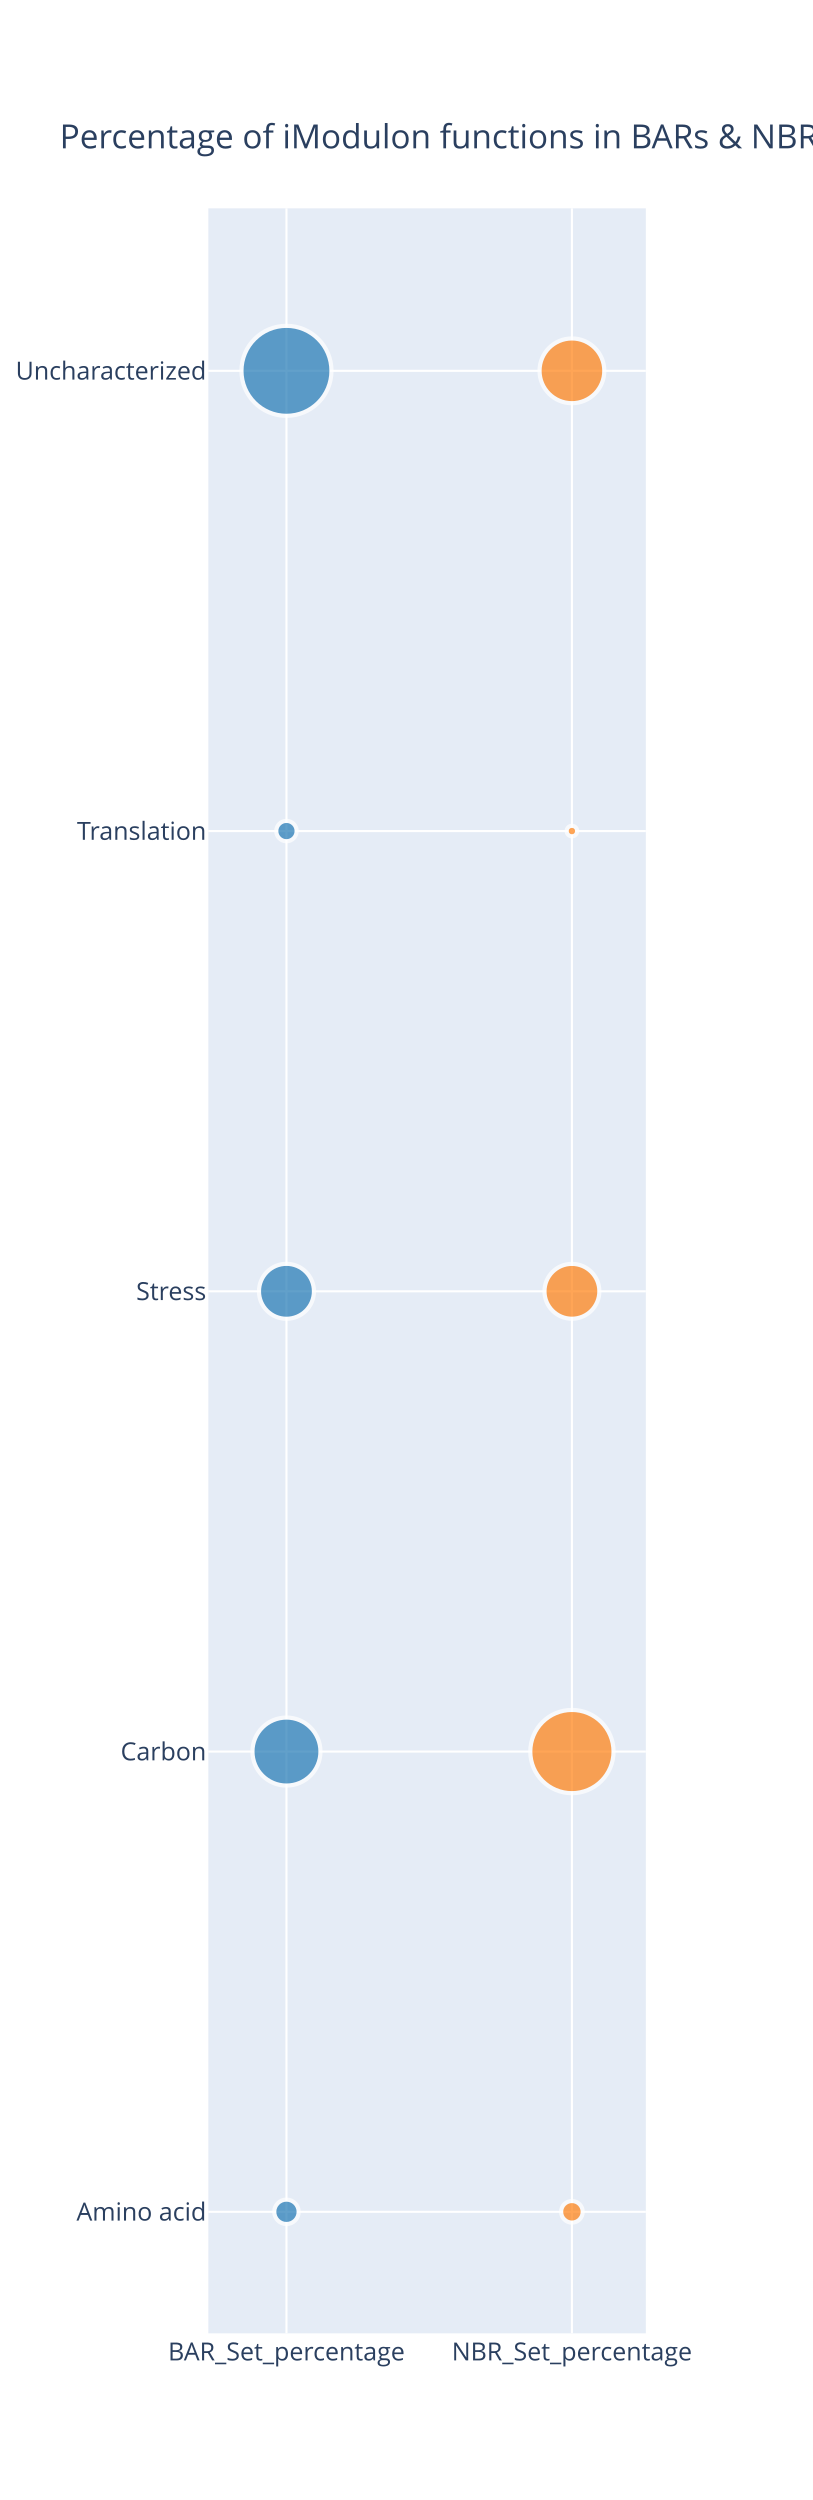
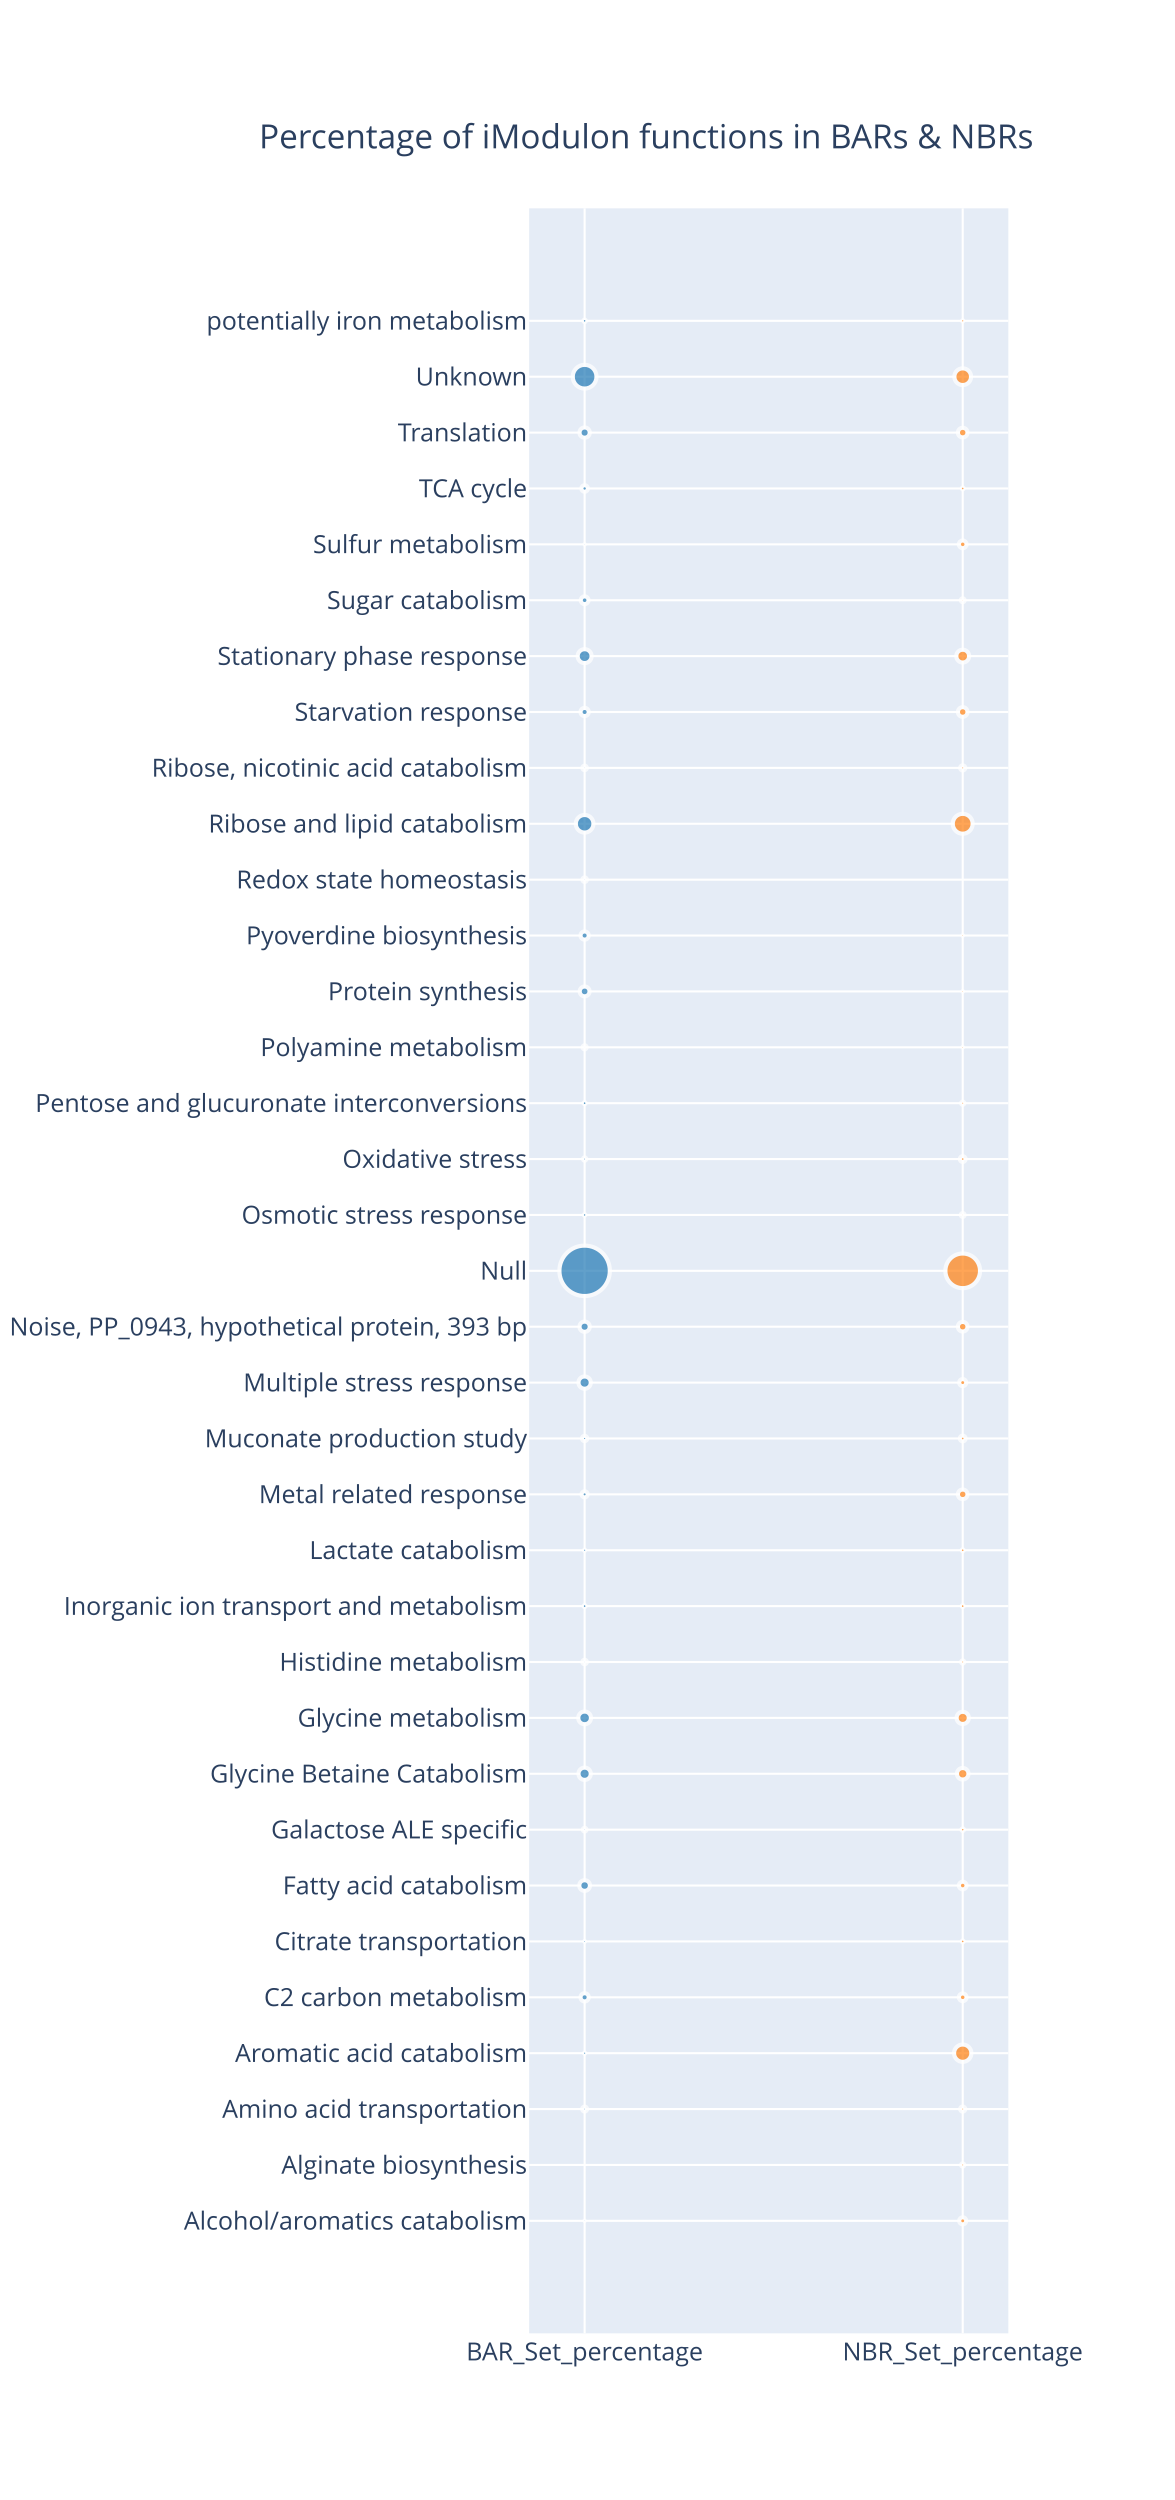
- <svg xmlns="http://www.w3.org/2000/svg" class="main-svg" width="390" height="1200" style="" viewBox="0 0 390 1200">
-   <rect x="0" y="0" width="390" height="1200" style="fill: rgb(255, 255, 255); fill-opacity: 1;" />
-   <defs id="defs-b6e935">
+ <svg xmlns="http://www.w3.org/2000/svg" class="main-svg" width="564" height="1200" style="" viewBox="0 0 564 1200">
+   <rect x="0" y="0" width="564" height="1200" style="fill: rgb(255, 255, 255); fill-opacity: 1;" />
+   <defs id="defs-525260">
    <g class="clips">
-       <clipPath id="clipb6e935xyplot" class="plotclip">
-         <rect width="210" height="1020" />
+       <clipPath id="clip525260xyplot" class="plotclip">
+         <rect width="230" height="1020" />
      </clipPath>
-       <clipPath class="axesclip" id="clipb6e935x">
-         <rect x="100" y="0" width="210" height="1200" />
+       <clipPath class="axesclip" id="clip525260x">
+         <rect x="254" y="0" width="230" height="1200" />
      </clipPath>
-       <clipPath class="axesclip" id="clipb6e935y">
-         <rect x="0" y="100" width="390" height="1020" />
+       <clipPath class="axesclip" id="clip525260y">
+         <rect x="0" y="100" width="564" height="1020" />
      </clipPath>
-       <clipPath class="axesclip" id="clipb6e935xy">
-         <rect x="100" y="100" width="210" height="1020" />
+       <clipPath class="axesclip" id="clip525260xy">
+         <rect x="254" y="100" width="230" height="1020" />
      </clipPath>
    </g>
    <g class="gradients" />
    <g class="patterns" />
  </defs>
  <g class="bglayer">
-     <rect class="bg" x="100" y="100" width="210" height="1020" style="fill: rgb(229, 236, 246); fill-opacity: 1; stroke-width: 0;" />
+     <rect class="bg" x="254" y="100" width="230" height="1020" style="fill: rgb(229, 236, 246); fill-opacity: 1; stroke-width: 0;" />
  </g>
  <g class="layer-below">
    <g class="imagelayer" />
    <g class="shapelayer" />
  </g>
  <g class="cartesianlayer">
    <g class="subplot xy">
      <g class="layer-subplot">
        <g class="shapelayer" />
        <g class="imagelayer" />
      </g>
      <g class="minor-gridlayer">
        <g class="x" />
        <g class="y" />
      </g>
      <g class="gridlayer">
        <g class="x">
-           <path class="xgrid crisp" transform="translate(137.5,0)" d="M0,100v1020" style="stroke: rgb(255, 255, 255); stroke-opacity: 1; stroke-width: 1px;" />
-           <path class="xgrid crisp" transform="translate(274.52,0)" d="M0,100v1020" style="stroke: rgb(255, 255, 255); stroke-opacity: 1; stroke-width: 1px;" />
+           <path class="xgrid crisp" transform="translate(280.62,0)" d="M0,100v1020" style="stroke: rgb(255, 255, 255); stroke-opacity: 1; stroke-width: 1px;" />
+           <path class="xgrid crisp" transform="translate(462.1,0)" d="M0,100v1020" style="stroke: rgb(255, 255, 255); stroke-opacity: 1; stroke-width: 1px;" />
        </g>
        <g class="y">
-           <path class="ygrid crisp" transform="translate(0,1061.67)" d="M100,0h210" style="stroke: rgb(255, 255, 255); stroke-opacity: 1; stroke-width: 1px;" />
-           <path class="ygrid crisp" transform="translate(0,840.75)" d="M100,0h210" style="stroke: rgb(255, 255, 255); stroke-opacity: 1; stroke-width: 1px;" />
-           <path class="ygrid crisp" transform="translate(0,619.83)" d="M100,0h210" style="stroke: rgb(255, 255, 255); stroke-opacity: 1; stroke-width: 1px;" />
-           <path class="ygrid crisp" transform="translate(0,398.91)" d="M100,0h210" style="stroke: rgb(255, 255, 255); stroke-opacity: 1; stroke-width: 1px;" />
-           <path class="ygrid crisp" transform="translate(0,178)" d="M100,0h210" style="stroke: rgb(255, 255, 255); stroke-opacity: 1; stroke-width: 1px;" />
+           <path class="ygrid crisp" transform="translate(0,1066)" d="M254,0h230" style="stroke: rgb(255, 255, 255); stroke-opacity: 1; stroke-width: 1px;" />
+           <path class="ygrid crisp" transform="translate(0,1039.18)" d="M254,0h230" style="stroke: rgb(255, 255, 255); stroke-opacity: 1; stroke-width: 1px;" />
+           <path class="ygrid crisp" transform="translate(0,1012.35)" d="M254,0h230" style="stroke: rgb(255, 255, 255); stroke-opacity: 1; stroke-width: 1px;" />
+           <path class="ygrid crisp" transform="translate(0,985.53)" d="M254,0h230" style="stroke: rgb(255, 255, 255); stroke-opacity: 1; stroke-width: 1px;" />
+           <path class="ygrid crisp" transform="translate(0,958.71)" d="M254,0h230" style="stroke: rgb(255, 255, 255); stroke-opacity: 1; stroke-width: 1px;" />
+           <path class="ygrid crisp" transform="translate(0,931.88)" d="M254,0h230" style="stroke: rgb(255, 255, 255); stroke-opacity: 1; stroke-width: 1px;" />
+           <path class="ygrid crisp" transform="translate(0,905.06)" d="M254,0h230" style="stroke: rgb(255, 255, 255); stroke-opacity: 1; stroke-width: 1px;" />
+           <path class="ygrid crisp" transform="translate(0,878.24)" d="M254,0h230" style="stroke: rgb(255, 255, 255); stroke-opacity: 1; stroke-width: 1px;" />
+           <path class="ygrid crisp" transform="translate(0,851.41)" d="M254,0h230" style="stroke: rgb(255, 255, 255); stroke-opacity: 1; stroke-width: 1px;" />
+           <path class="ygrid crisp" transform="translate(0,824.59)" d="M254,0h230" style="stroke: rgb(255, 255, 255); stroke-opacity: 1; stroke-width: 1px;" />
+           <path class="ygrid crisp" transform="translate(0,797.76)" d="M254,0h230" style="stroke: rgb(255, 255, 255); stroke-opacity: 1; stroke-width: 1px;" />
+           <path class="ygrid crisp" transform="translate(0,770.94)" d="M254,0h230" style="stroke: rgb(255, 255, 255); stroke-opacity: 1; stroke-width: 1px;" />
+           <path class="ygrid crisp" transform="translate(0,744.12)" d="M254,0h230" style="stroke: rgb(255, 255, 255); stroke-opacity: 1; stroke-width: 1px;" />
+           <path class="ygrid crisp" transform="translate(0,717.29)" d="M254,0h230" style="stroke: rgb(255, 255, 255); stroke-opacity: 1; stroke-width: 1px;" />
+           <path class="ygrid crisp" transform="translate(0,690.47)" d="M254,0h230" style="stroke: rgb(255, 255, 255); stroke-opacity: 1; stroke-width: 1px;" />
+           <path class="ygrid crisp" transform="translate(0,663.65)" d="M254,0h230" style="stroke: rgb(255, 255, 255); stroke-opacity: 1; stroke-width: 1px;" />
+           <path class="ygrid crisp" transform="translate(0,636.82)" d="M254,0h230" style="stroke: rgb(255, 255, 255); stroke-opacity: 1; stroke-width: 1px;" />
+           <path class="ygrid crisp" transform="translate(0,610)" d="M254,0h230" style="stroke: rgb(255, 255, 255); stroke-opacity: 1; stroke-width: 1px;" />
+           <path class="ygrid crisp" transform="translate(0,583.18)" d="M254,0h230" style="stroke: rgb(255, 255, 255); stroke-opacity: 1; stroke-width: 1px;" />
+           <path class="ygrid crisp" transform="translate(0,556.35)" d="M254,0h230" style="stroke: rgb(255, 255, 255); stroke-opacity: 1; stroke-width: 1px;" />
+           <path class="ygrid crisp" transform="translate(0,529.53)" d="M254,0h230" style="stroke: rgb(255, 255, 255); stroke-opacity: 1; stroke-width: 1px;" />
+           <path class="ygrid crisp" transform="translate(0,502.71)" d="M254,0h230" style="stroke: rgb(255, 255, 255); stroke-opacity: 1; stroke-width: 1px;" />
+           <path class="ygrid crisp" transform="translate(0,475.88)" d="M254,0h230" style="stroke: rgb(255, 255, 255); stroke-opacity: 1; stroke-width: 1px;" />
+           <path class="ygrid crisp" transform="translate(0,449.06)" d="M254,0h230" style="stroke: rgb(255, 255, 255); stroke-opacity: 1; stroke-width: 1px;" />
+           <path class="ygrid crisp" transform="translate(0,422.24)" d="M254,0h230" style="stroke: rgb(255, 255, 255); stroke-opacity: 1; stroke-width: 1px;" />
+           <path class="ygrid crisp" transform="translate(0,395.41)" d="M254,0h230" style="stroke: rgb(255, 255, 255); stroke-opacity: 1; stroke-width: 1px;" />
+           <path class="ygrid crisp" transform="translate(0,368.59)" d="M254,0h230" style="stroke: rgb(255, 255, 255); stroke-opacity: 1; stroke-width: 1px;" />
+           <path class="ygrid crisp" transform="translate(0,341.76)" d="M254,0h230" style="stroke: rgb(255, 255, 255); stroke-opacity: 1; stroke-width: 1px;" />
+           <path class="ygrid crisp" transform="translate(0,314.94)" d="M254,0h230" style="stroke: rgb(255, 255, 255); stroke-opacity: 1; stroke-width: 1px;" />
+           <path class="ygrid crisp" transform="translate(0,288.12)" d="M254,0h230" style="stroke: rgb(255, 255, 255); stroke-opacity: 1; stroke-width: 1px;" />
+           <path class="ygrid crisp" transform="translate(0,261.29)" d="M254,0h230" style="stroke: rgb(255, 255, 255); stroke-opacity: 1; stroke-width: 1px;" />
+           <path class="ygrid crisp" transform="translate(0,234.47)" d="M254,0h230" style="stroke: rgb(255, 255, 255); stroke-opacity: 1; stroke-width: 1px;" />
+           <path class="ygrid crisp" transform="translate(0,207.65)" d="M254,0h230" style="stroke: rgb(255, 255, 255); stroke-opacity: 1; stroke-width: 1px;" />
+           <path class="ygrid crisp" transform="translate(0,180.82)" d="M254,0h230" style="stroke: rgb(255, 255, 255); stroke-opacity: 1; stroke-width: 1px;" />
+           <path class="ygrid crisp" transform="translate(0,154)" d="M254,0h230" style="stroke: rgb(255, 255, 255); stroke-opacity: 1; stroke-width: 1px;" />
        </g>
      </g>
      <g class="zerolinelayer" />
      <path class="xlines-below" />
      <path class="ylines-below" />
      <g class="overlines-below" />
      <g class="xaxislayer-below" />
      <g class="yaxislayer-below" />
      <g class="overaxes-below" />
-       <g class="plot" transform="translate(100,100)" clip-path="url(#clipb6e935xyplot)">
+       <g class="plot" transform="translate(254,100)" clip-path="url(#clip525260xyplot)">
        <g class="scatterlayer mlayer">
-           <g class="trace scatter trace283528" style="stroke-miterlimit: 2; opacity: 1;">
+           <g class="trace scatter trace9ae517" style="stroke-miterlimit: 2; opacity: 1;">
            <g class="fills" />
            <g class="errorbars" />
            <g class="lines" />
            <g class="points">
-               <path class="point" transform="translate(37.5,961.67)" d="M5.86,0A5.86,5.86 0 1,1 0,-5.86A5.86,5.86 0 0,1 5.86,0Z" style="opacity: 0.7; stroke-width: 2px; fill: rgb(31, 119, 180); fill-opacity: 1; stroke: rgb(255, 255, 255); stroke-opacity: 1;" />
-               <path class="point" transform="translate(37.5,740.75)" d="M16.32,0A16.32,16.32 0 1,1 0,-16.32A16.32,16.32 0 0,1 16.32,0Z" style="opacity: 0.7; stroke-width: 2px; fill: rgb(31, 119, 180); fill-opacity: 1; stroke: rgb(255, 255, 255); stroke-opacity: 1;" />
-               <path class="point" transform="translate(37.5,519.83)" d="M13.19,0A13.19,13.19 0 1,1 0,-13.19A13.19,13.19 0 0,1 13.19,0Z" style="opacity: 0.7; stroke-width: 2px; fill: rgb(31, 119, 180); fill-opacity: 1; stroke: rgb(255, 255, 255); stroke-opacity: 1;" />
-               <path class="point" transform="translate(37.5,298.91)" d="M4.89,0A4.89,4.89 0 1,1 0,-4.89A4.89,4.89 0 0,1 4.89,0Z" style="opacity: 0.7; stroke-width: 2px; fill: rgb(31, 119, 180); fill-opacity: 1; stroke: rgb(255, 255, 255); stroke-opacity: 1;" />
-               <path class="point" transform="translate(37.5,78)" d="M21.6,0A21.6,21.6 0 1,1 0,-21.6A21.6,21.6 0 0,1 21.6,0Z" style="opacity: 0.7; stroke-width: 2px; fill: rgb(31, 119, 180); fill-opacity: 1; stroke: rgb(255, 255, 255); stroke-opacity: 1;" />
+               <path class="point" transform="translate(26.62,966)" d="M0.1,0A0.1,0.1 0 1,1 0,-0.1A0.1,0.1 0 0,1 0.1,0Z" style="opacity: 0.7; stroke-width: 2px; fill: rgb(31, 119, 180); fill-opacity: 1; stroke: rgb(255, 255, 255); stroke-opacity: 1;" />
+               <path class="point" transform="translate(26.62,939.18)" d="M0,0A0,0 0 1,1 0,-0A0,0 0 0,1 0,0Z" style="opacity: 0.7; stroke-width: 2px; fill: rgb(31, 119, 180); fill-opacity: 1; stroke: rgb(255, 255, 255); stroke-opacity: 1;" />
+               <path class="point" transform="translate(26.62,912.35)" d="M1.18,0A1.18,1.18 0 1,1 0,-1.18A1.18,1.18 0 0,1 1.18,0Z" style="opacity: 0.7; stroke-width: 2px; fill: rgb(31, 119, 180); fill-opacity: 1; stroke: rgb(255, 255, 255); stroke-opacity: 1;" />
+               <path class="point" transform="translate(26.62,885.53)" d="M0.3,0A0.3,0.3 0 1,1 0,-0.3A0.3,0.3 0 0,1 0.3,0Z" style="opacity: 0.7; stroke-width: 2px; fill: rgb(31, 119, 180); fill-opacity: 1; stroke: rgb(255, 255, 255); stroke-opacity: 1;" />
+               <path class="point" transform="translate(26.62,858.71)" d="M1.97,0A1.97,1.97 0 1,1 0,-1.97A1.97,1.97 0 0,1 1.97,0Z" style="opacity: 0.7; stroke-width: 2px; fill: rgb(31, 119, 180); fill-opacity: 1; stroke: rgb(255, 255, 255); stroke-opacity: 1;" />
+               <path class="point" transform="translate(26.62,831.88)" d="M0.2,0A0.2,0.2 0 1,1 0,-0.2A0.2,0.2 0 0,1 0.2,0Z" style="opacity: 0.7; stroke-width: 2px; fill: rgb(31, 119, 180); fill-opacity: 1; stroke: rgb(255, 255, 255); stroke-opacity: 1;" />
+               <path class="point" transform="translate(26.62,805.06)" d="M2.56,0A2.56,2.56 0 1,1 0,-2.56A2.56,2.56 0 0,1 2.56,0Z" style="opacity: 0.7; stroke-width: 2px; fill: rgb(31, 119, 180); fill-opacity: 1; stroke: rgb(255, 255, 255); stroke-opacity: 1;" />
+               <path class="point" transform="translate(26.62,778.24)" d="M0.89,0A0.89,0.89 0 1,1 0,-0.89A0.89,0.89 0 0,1 0.89,0Z" style="opacity: 0.7; stroke-width: 2px; fill: rgb(31, 119, 180); fill-opacity: 1; stroke: rgb(255, 255, 255); stroke-opacity: 1;" />
+               <path class="point" transform="translate(26.62,751.41)" d="M2.95,0A2.95,2.95 0 1,1 0,-2.95A2.95,2.95 0 0,1 2.95,0Z" style="opacity: 0.7; stroke-width: 2px; fill: rgb(31, 119, 180); fill-opacity: 1; stroke: rgb(255, 255, 255); stroke-opacity: 1;" />
+               <path class="point" transform="translate(26.62,724.59)" d="M3.05,0A3.05,3.05 0 1,1 0,-3.05A3.05,3.05 0 0,1 3.05,0Z" style="opacity: 0.7; stroke-width: 2px; fill: rgb(31, 119, 180); fill-opacity: 1; stroke: rgb(255, 255, 255); stroke-opacity: 1;" />
+               <path class="point" transform="translate(26.62,697.76)" d="M1.08,0A1.08,1.08 0 1,1 0,-1.08A1.08,1.08 0 0,1 1.08,0Z" style="opacity: 0.7; stroke-width: 2px; fill: rgb(31, 119, 180); fill-opacity: 1; stroke: rgb(255, 255, 255); stroke-opacity: 1;" />
+               <path class="point" transform="translate(26.62,670.94)" d="M0.49,0A0.49,0.49 0 1,1 0,-0.49A0.49,0.49 0 0,1 0.49,0Z" style="opacity: 0.7; stroke-width: 2px; fill: rgb(31, 119, 180); fill-opacity: 1; stroke: rgb(255, 255, 255); stroke-opacity: 1;" />
+               <path class="point" transform="translate(26.62,644.12)" d="M0.3,0A0.3,0.3 0 1,1 0,-0.3A0.3,0.3 0 0,1 0.3,0Z" style="opacity: 0.7; stroke-width: 2px; fill: rgb(31, 119, 180); fill-opacity: 1; stroke: rgb(255, 255, 255); stroke-opacity: 1;" />
+               <path class="point" transform="translate(26.62,617.29)" d="M1.48,0A1.48,1.48 0 1,1 0,-1.48A1.48,1.48 0 0,1 1.48,0Z" style="opacity: 0.7; stroke-width: 2px; fill: rgb(31, 119, 180); fill-opacity: 1; stroke: rgb(255, 255, 255); stroke-opacity: 1;" />
+               <path class="point" transform="translate(26.62,590.47)" d="M1.28,0A1.28,1.28 0 1,1 0,-1.28A1.28,1.28 0 0,1 1.28,0Z" style="opacity: 0.7; stroke-width: 2px; fill: rgb(31, 119, 180); fill-opacity: 1; stroke: rgb(255, 255, 255); stroke-opacity: 1;" />
+               <path class="point" transform="translate(26.62,563.65)" d="M2.95,0A2.95,2.95 0 1,1 0,-2.95A2.95,2.95 0 0,1 2.95,0Z" style="opacity: 0.7; stroke-width: 2px; fill: rgb(31, 119, 180); fill-opacity: 1; stroke: rgb(255, 255, 255); stroke-opacity: 1;" />
+               <path class="point" transform="translate(26.62,536.82)" d="M2.46,0A2.46,2.46 0 1,1 0,-2.46A2.46,2.46 0 0,1 2.46,0Z" style="opacity: 0.7; stroke-width: 2px; fill: rgb(31, 119, 180); fill-opacity: 1; stroke: rgb(255, 255, 255); stroke-opacity: 1;" />
+               <path class="point" transform="translate(26.62,510)" d="M12.1,0A12.1,12.1 0 1,1 0,-12.1A12.1,12.1 0 0,1 12.1,0Z" style="opacity: 0.7; stroke-width: 2px; fill: rgb(31, 119, 180); fill-opacity: 1; stroke: rgb(255, 255, 255); stroke-opacity: 1;" />
+               <path class="point" transform="translate(26.62,483.18)" d="M0.39,0A0.39,0.39 0 1,1 0,-0.39A0.39,0.39 0 0,1 0.39,0Z" style="opacity: 0.7; stroke-width: 2px; fill: rgb(31, 119, 180); fill-opacity: 1; stroke: rgb(255, 255, 255); stroke-opacity: 1;" />
+               <path class="point" transform="translate(26.62,456.35)" d="M0.79,0A0.79,0.79 0 1,1 0,-0.79A0.79,0.79 0 0,1 0.79,0Z" style="opacity: 0.7; stroke-width: 2px; fill: rgb(31, 119, 180); fill-opacity: 1; stroke: rgb(255, 255, 255); stroke-opacity: 1;" />
+               <path class="point" transform="translate(26.62,429.53)" d="M0.49,0A0.49,0.49 0 1,1 0,-0.49A0.49,0.49 0 0,1 0.49,0Z" style="opacity: 0.7; stroke-width: 2px; fill: rgb(31, 119, 180); fill-opacity: 1; stroke: rgb(255, 255, 255); stroke-opacity: 1;" />
+               <path class="point" transform="translate(26.62,402.71)" d="M0.98,0A0.98,0.98 0 1,1 0,-0.98A0.98,0.98 0 0,1 0.98,0Z" style="opacity: 0.7; stroke-width: 2px; fill: rgb(31, 119, 180); fill-opacity: 1; stroke: rgb(255, 255, 255); stroke-opacity: 1;" />
+               <path class="point" transform="translate(26.62,375.88)" d="M2.36,0A2.36,2.36 0 1,1 0,-2.36A2.36,2.36 0 0,1 2.36,0Z" style="opacity: 0.7; stroke-width: 2px; fill: rgb(31, 119, 180); fill-opacity: 1; stroke: rgb(255, 255, 255); stroke-opacity: 1;" />
+               <path class="point" transform="translate(26.62,349.06)" d="M1.97,0A1.97,1.97 0 1,1 0,-1.97A1.97,1.97 0 0,1 1.97,0Z" style="opacity: 0.7; stroke-width: 2px; fill: rgb(31, 119, 180); fill-opacity: 1; stroke: rgb(255, 255, 255); stroke-opacity: 1;" />
+               <path class="point" transform="translate(26.62,322.24)" d="M1.08,0A1.08,1.08 0 1,1 0,-1.08A1.08,1.08 0 0,1 1.08,0Z" style="opacity: 0.7; stroke-width: 2px; fill: rgb(31, 119, 180); fill-opacity: 1; stroke: rgb(255, 255, 255); stroke-opacity: 1;" />
+               <path class="point" transform="translate(26.62,295.41)" d="M4.23,0A4.23,4.23 0 1,1 0,-4.23A4.23,4.23 0 0,1 4.23,0Z" style="opacity: 0.7; stroke-width: 2px; fill: rgb(31, 119, 180); fill-opacity: 1; stroke: rgb(255, 255, 255); stroke-opacity: 1;" />
+               <path class="point" transform="translate(26.62,268.59)" d="M1.08,0A1.08,1.08 0 1,1 0,-1.08A1.08,1.08 0 0,1 1.08,0Z" style="opacity: 0.7; stroke-width: 2px; fill: rgb(31, 119, 180); fill-opacity: 1; stroke: rgb(255, 255, 255); stroke-opacity: 1;" />
+               <path class="point" transform="translate(26.62,241.76)" d="M1.97,0A1.97,1.97 0 1,1 0,-1.97A1.97,1.97 0 0,1 1.97,0Z" style="opacity: 0.7; stroke-width: 2px; fill: rgb(31, 119, 180); fill-opacity: 1; stroke: rgb(255, 255, 255); stroke-opacity: 1;" />
+               <path class="point" transform="translate(26.62,214.94)" d="M3.34,0A3.34,3.34 0 1,1 0,-3.34A3.34,3.34 0 0,1 3.34,0Z" style="opacity: 0.7; stroke-width: 2px; fill: rgb(31, 119, 180); fill-opacity: 1; stroke: rgb(255, 255, 255); stroke-opacity: 1;" />
+               <path class="point" transform="translate(26.62,188.12)" d="M1.87,0A1.87,1.87 0 1,1 0,-1.87A1.87,1.87 0 0,1 1.87,0Z" style="opacity: 0.7; stroke-width: 2px; fill: rgb(31, 119, 180); fill-opacity: 1; stroke: rgb(255, 255, 255); stroke-opacity: 1;" />
+               <path class="point" transform="translate(26.62,161.29)" d="M0.1,0A0.1,0.1 0 1,1 0,-0.1A0.1,0.1 0 0,1 0.1,0Z" style="opacity: 0.7; stroke-width: 2px; fill: rgb(31, 119, 180); fill-opacity: 1; stroke: rgb(255, 255, 255); stroke-opacity: 1;" />
+               <path class="point" transform="translate(26.62,134.47)" d="M1.57,0A1.57,1.57 0 1,1 0,-1.57A1.57,1.57 0 0,1 1.57,0Z" style="opacity: 0.7; stroke-width: 2px; fill: rgb(31, 119, 180); fill-opacity: 1; stroke: rgb(255, 255, 255); stroke-opacity: 1;" />
+               <path class="point" transform="translate(26.62,107.65)" d="M2.46,0A2.46,2.46 0 1,1 0,-2.46A2.46,2.46 0 0,1 2.46,0Z" style="opacity: 0.7; stroke-width: 2px; fill: rgb(31, 119, 180); fill-opacity: 1; stroke: rgb(255, 255, 255); stroke-opacity: 1;" />
+               <path class="point" transform="translate(26.62,80.82)" d="M5.7,0A5.7,5.7 0 1,1 0,-5.7A5.7,5.7 0 0,1 5.7,0Z" style="opacity: 0.7; stroke-width: 2px; fill: rgb(31, 119, 180); fill-opacity: 1; stroke: rgb(255, 255, 255); stroke-opacity: 1;" />
+               <path class="point" transform="translate(26.62,54)" d="M0.59,0A0.59,0.59 0 1,1 0,-0.59A0.59,0.59 0 0,1 0.59,0Z" style="opacity: 0.7; stroke-width: 2px; fill: rgb(31, 119, 180); fill-opacity: 1; stroke: rgb(255, 255, 255); stroke-opacity: 1;" />
            </g>
            <g class="text" />
          </g>
-           <g class="trace scatter traced15be2" style="stroke-miterlimit: 2; opacity: 1;">
+           <g class="trace scatter tracebd0e29" style="stroke-miterlimit: 2; opacity: 1;">
            <g class="fills" />
            <g class="errorbars" />
            <g class="lines" />
            <g class="points">
-               <path class="point" transform="translate(174.52,961.67)" d="M5.18,0A5.18,5.18 0 1,1 0,-5.18A5.18,5.18 0 0,1 5.18,0Z" style="opacity: 0.7; stroke-width: 2px; fill: rgb(255, 127, 14); fill-opacity: 1; stroke: rgb(255, 255, 255); stroke-opacity: 1;" />
-               <path class="point" transform="translate(174.52,740.75)" d="M19.98,0A19.98,19.98 0 1,1 0,-19.98A19.98,19.98 0 0,1 19.98,0Z" style="opacity: 0.7; stroke-width: 2px; fill: rgb(255, 127, 14); fill-opacity: 1; stroke: rgb(255, 255, 255); stroke-opacity: 1;" />
-               <path class="point" transform="translate(174.52,519.83)" d="M13.17,0A13.17,13.17 0 1,1 0,-13.17A13.17,13.17 0 0,1 13.17,0Z" style="opacity: 0.7; stroke-width: 2px; fill: rgb(255, 127, 14); fill-opacity: 1; stroke: rgb(255, 255, 255); stroke-opacity: 1;" />
-               <path class="point" transform="translate(174.52,298.91)" d="M2.52,0A2.52,2.52 0 1,1 0,-2.52A2.52,2.52 0 0,1 2.52,0Z" style="opacity: 0.7; stroke-width: 2px; fill: rgb(255, 127, 14); fill-opacity: 1; stroke: rgb(255, 255, 255); stroke-opacity: 1;" />
-               <path class="point" transform="translate(174.52,78)" d="M15.54,0A15.54,15.54 0 1,1 0,-15.54A15.54,15.54 0 0,1 15.54,0Z" style="opacity: 0.7; stroke-width: 2px; fill: rgb(255, 127, 14); fill-opacity: 1; stroke: rgb(255, 255, 255); stroke-opacity: 1;" />
+               <path class="point" transform="translate(208.1,966)" d="M1.7,0A1.7,1.7 0 1,1 0,-1.7A1.7,1.7 0 0,1 1.7,0Z" style="opacity: 0.7; stroke-width: 2px; fill: rgb(255, 127, 14); fill-opacity: 1; stroke: rgb(255, 255, 255); stroke-opacity: 1;" />
+               <path class="point" transform="translate(208.1,939.18)" d="M0.77,0A0.77,0.77 0 1,1 0,-0.77A0.77,0.77 0 0,1 0.77,0Z" style="opacity: 0.7; stroke-width: 2px; fill: rgb(255, 127, 14); fill-opacity: 1; stroke: rgb(255, 255, 255); stroke-opacity: 1;" />
+               <path class="point" transform="translate(208.1,912.35)" d="M1.23,0A1.23,1.23 0 1,1 0,-1.23A1.23,1.23 0 0,1 1.23,0Z" style="opacity: 0.7; stroke-width: 2px; fill: rgb(255, 127, 14); fill-opacity: 1; stroke: rgb(255, 255, 255); stroke-opacity: 1;" />
+               <path class="point" transform="translate(208.1,885.53)" d="M4.16,0A4.16,4.16 0 1,1 0,-4.16A4.16,4.16 0 0,1 4.16,0Z" style="opacity: 0.7; stroke-width: 2px; fill: rgb(255, 127, 14); fill-opacity: 1; stroke: rgb(255, 255, 255); stroke-opacity: 1;" />
+               <path class="point" transform="translate(208.1,858.71)" d="M1.85,0A1.85,1.85 0 1,1 0,-1.85A1.85,1.85 0 0,1 1.85,0Z" style="opacity: 0.7; stroke-width: 2px; fill: rgb(255, 127, 14); fill-opacity: 1; stroke: rgb(255, 255, 255); stroke-opacity: 1;" />
+               <path class="point" transform="translate(208.1,831.88)" d="M0.46,0A0.46,0.46 0 1,1 0,-0.46A0.46,0.46 0 0,1 0.46,0Z" style="opacity: 0.7; stroke-width: 2px; fill: rgb(255, 127, 14); fill-opacity: 1; stroke: rgb(255, 255, 255); stroke-opacity: 1;" />
+               <path class="point" transform="translate(208.1,805.06)" d="M1.85,0A1.85,1.85 0 1,1 0,-1.85A1.85,1.85 0 0,1 1.85,0Z" style="opacity: 0.7; stroke-width: 2px; fill: rgb(255, 127, 14); fill-opacity: 1; stroke: rgb(255, 255, 255); stroke-opacity: 1;" />
+               <path class="point" transform="translate(208.1,778.24)" d="M0.62,0A0.62,0.62 0 1,1 0,-0.62A0.62,0.62 0 0,1 0.62,0Z" style="opacity: 0.7; stroke-width: 2px; fill: rgb(255, 127, 14); fill-opacity: 1; stroke: rgb(255, 255, 255); stroke-opacity: 1;" />
+               <path class="point" transform="translate(208.1,751.41)" d="M2.77,0A2.77,2.77 0 1,1 0,-2.77A2.77,2.77 0 0,1 2.77,0Z" style="opacity: 0.7; stroke-width: 2px; fill: rgb(255, 127, 14); fill-opacity: 1; stroke: rgb(255, 255, 255); stroke-opacity: 1;" />
+               <path class="point" transform="translate(208.1,724.59)" d="M2.93,0A2.93,2.93 0 1,1 0,-2.93A2.93,2.93 0 0,1 2.93,0Z" style="opacity: 0.7; stroke-width: 2px; fill: rgb(255, 127, 14); fill-opacity: 1; stroke: rgb(255, 255, 255); stroke-opacity: 1;" />
+               <path class="point" transform="translate(208.1,697.76)" d="M0.77,0A0.77,0.77 0 1,1 0,-0.77A0.77,0.77 0 0,1 0.77,0Z" style="opacity: 0.7; stroke-width: 2px; fill: rgb(255, 127, 14); fill-opacity: 1; stroke: rgb(255, 255, 255); stroke-opacity: 1;" />
+               <path class="point" transform="translate(208.1,670.94)" d="M0.46,0A0.46,0.46 0 1,1 0,-0.46A0.46,0.46 0 0,1 0.46,0Z" style="opacity: 0.7; stroke-width: 2px; fill: rgb(255, 127, 14); fill-opacity: 1; stroke: rgb(255, 255, 255); stroke-opacity: 1;" />
+               <path class="point" transform="translate(208.1,644.12)" d="M0.46,0A0.46,0.46 0 1,1 0,-0.46A0.46,0.46 0 0,1 0.46,0Z" style="opacity: 0.7; stroke-width: 2px; fill: rgb(255, 127, 14); fill-opacity: 1; stroke: rgb(255, 255, 255); stroke-opacity: 1;" />
+               <path class="point" transform="translate(208.1,617.29)" d="M2.31,0A2.31,2.31 0 1,1 0,-2.31A2.31,2.31 0 0,1 2.31,0Z" style="opacity: 0.7; stroke-width: 2px; fill: rgb(255, 127, 14); fill-opacity: 1; stroke: rgb(255, 255, 255); stroke-opacity: 1;" />
+               <path class="point" transform="translate(208.1,590.47)" d="M1.39,0A1.39,1.39 0 1,1 0,-1.39A1.39,1.39 0 0,1 1.39,0Z" style="opacity: 0.7; stroke-width: 2px; fill: rgb(255, 127, 14); fill-opacity: 1; stroke: rgb(255, 255, 255); stroke-opacity: 1;" />
+               <path class="point" transform="translate(208.1,563.65)" d="M1.7,0A1.7,1.7 0 1,1 0,-1.7A1.7,1.7 0 0,1 1.7,0Z" style="opacity: 0.7; stroke-width: 2px; fill: rgb(255, 127, 14); fill-opacity: 1; stroke: rgb(255, 255, 255); stroke-opacity: 1;" />
+               <path class="point" transform="translate(208.1,536.82)" d="M2.31,0A2.31,2.31 0 1,1 0,-2.31A2.31,2.31 0 0,1 2.31,0Z" style="opacity: 0.7; stroke-width: 2px; fill: rgb(255, 127, 14); fill-opacity: 1; stroke: rgb(255, 255, 255); stroke-opacity: 1;" />
+               <path class="point" transform="translate(208.1,510)" d="M8.32,0A8.32,8.32 0 1,1 0,-8.32A8.32,8.32 0 0,1 8.32,0Z" style="opacity: 0.7; stroke-width: 2px; fill: rgb(255, 127, 14); fill-opacity: 1; stroke: rgb(255, 255, 255); stroke-opacity: 1;" />
+               <path class="point" transform="translate(208.1,483.18)" d="M0.92,0A0.92,0.92 0 1,1 0,-0.92A0.92,0.92 0 0,1 0.92,0Z" style="opacity: 0.7; stroke-width: 2px; fill: rgb(255, 127, 14); fill-opacity: 1; stroke: rgb(255, 255, 255); stroke-opacity: 1;" />
+               <path class="point" transform="translate(208.1,456.35)" d="M1.39,0A1.39,1.39 0 1,1 0,-1.39A1.39,1.39 0 0,1 1.39,0Z" style="opacity: 0.7; stroke-width: 2px; fill: rgb(255, 127, 14); fill-opacity: 1; stroke: rgb(255, 255, 255); stroke-opacity: 1;" />
+               <path class="point" transform="translate(208.1,429.53)" d="M0.77,0A0.77,0.77 0 1,1 0,-0.77A0.77,0.77 0 0,1 0.77,0Z" style="opacity: 0.7; stroke-width: 2px; fill: rgb(255, 127, 14); fill-opacity: 1; stroke: rgb(255, 255, 255); stroke-opacity: 1;" />
+               <path class="point" transform="translate(208.1,402.71)" d="M0.15,0A0.15,0.15 0 1,1 0,-0.15A0.15,0.15 0 0,1 0.15,0Z" style="opacity: 0.7; stroke-width: 2px; fill: rgb(255, 127, 14); fill-opacity: 1; stroke: rgb(255, 255, 255); stroke-opacity: 1;" />
+               <path class="point" transform="translate(208.1,375.88)" d="M0.15,0A0.15,0.15 0 1,1 0,-0.15A0.15,0.15 0 0,1 0.15,0Z" style="opacity: 0.7; stroke-width: 2px; fill: rgb(255, 127, 14); fill-opacity: 1; stroke: rgb(255, 255, 255); stroke-opacity: 1;" />
+               <path class="point" transform="translate(208.1,349.06)" d="M0.15,0A0.15,0.15 0 1,1 0,-0.15A0.15,0.15 0 0,1 0.15,0Z" style="opacity: 0.7; stroke-width: 2px; fill: rgb(255, 127, 14); fill-opacity: 1; stroke: rgb(255, 255, 255); stroke-opacity: 1;" />
+               <path class="point" transform="translate(208.1,322.24)" d="M0,0A0,0 0 1,1 0,-0A0,0 0 0,1 0,0Z" style="opacity: 0.7; stroke-width: 2px; fill: rgb(255, 127, 14); fill-opacity: 1; stroke: rgb(255, 255, 255); stroke-opacity: 1;" />
+               <path class="point" transform="translate(208.1,295.41)" d="M4.78,0A4.78,4.78 0 1,1 0,-4.78A4.78,4.78 0 0,1 4.78,0Z" style="opacity: 0.7; stroke-width: 2px; fill: rgb(255, 127, 14); fill-opacity: 1; stroke: rgb(255, 255, 255); stroke-opacity: 1;" />
+               <path class="point" transform="translate(208.1,268.59)" d="M1.23,0A1.23,1.23 0 1,1 0,-1.23A1.23,1.23 0 0,1 1.23,0Z" style="opacity: 0.7; stroke-width: 2px; fill: rgb(255, 127, 14); fill-opacity: 1; stroke: rgb(255, 255, 255); stroke-opacity: 1;" />
+               <path class="point" transform="translate(208.1,241.76)" d="M2.31,0A2.31,2.31 0 1,1 0,-2.31A2.31,2.31 0 0,1 2.31,0Z" style="opacity: 0.7; stroke-width: 2px; fill: rgb(255, 127, 14); fill-opacity: 1; stroke: rgb(255, 255, 255); stroke-opacity: 1;" />
+               <path class="point" transform="translate(208.1,214.94)" d="M3.08,0A3.08,3.08 0 1,1 0,-3.08A3.08,3.08 0 0,1 3.08,0Z" style="opacity: 0.7; stroke-width: 2px; fill: rgb(255, 127, 14); fill-opacity: 1; stroke: rgb(255, 255, 255); stroke-opacity: 1;" />
+               <path class="point" transform="translate(208.1,188.12)" d="M0.92,0A0.92,0.92 0 1,1 0,-0.92A0.92,0.92 0 0,1 0.92,0Z" style="opacity: 0.7; stroke-width: 2px; fill: rgb(255, 127, 14); fill-opacity: 1; stroke: rgb(255, 255, 255); stroke-opacity: 1;" />
+               <path class="point" transform="translate(208.1,161.29)" d="M1.85,0A1.85,1.85 0 1,1 0,-1.85A1.85,1.85 0 0,1 1.85,0Z" style="opacity: 0.7; stroke-width: 2px; fill: rgb(255, 127, 14); fill-opacity: 1; stroke: rgb(255, 255, 255); stroke-opacity: 1;" />
+               <path class="point" transform="translate(208.1,134.47)" d="M0.46,0A0.46,0.46 0 1,1 0,-0.46A0.46,0.46 0 0,1 0.46,0Z" style="opacity: 0.7; stroke-width: 2px; fill: rgb(255, 127, 14); fill-opacity: 1; stroke: rgb(255, 255, 255); stroke-opacity: 1;" />
+               <path class="point" transform="translate(208.1,107.65)" d="M2.31,0A2.31,2.31 0 1,1 0,-2.31A2.31,2.31 0 0,1 2.31,0Z" style="opacity: 0.7; stroke-width: 2px; fill: rgb(255, 127, 14); fill-opacity: 1; stroke: rgb(255, 255, 255); stroke-opacity: 1;" />
+               <path class="point" transform="translate(208.1,80.82)" d="M4.01,0A4.01,4.01 0 1,1 0,-4.01A4.01,4.01 0 0,1 4.01,0Z" style="opacity: 0.7; stroke-width: 2px; fill: rgb(255, 127, 14); fill-opacity: 1; stroke: rgb(255, 255, 255); stroke-opacity: 1;" />
+               <path class="point" transform="translate(208.1,54)" d="M0.31,0A0.31,0.31 0 1,1 0,-0.31A0.31,0.31 0 0,1 0.31,0Z" style="opacity: 0.7; stroke-width: 2px; fill: rgb(255, 127, 14); fill-opacity: 1; stroke: rgb(255, 255, 255); stroke-opacity: 1;" />
            </g>
            <g class="text" />
          </g>
        </g>
      </g>
      <g class="overplot" />
      <path class="xlines-above crisp" d="M0,0" style="fill: none;" />
      <path class="ylines-above crisp" d="M0,0" style="fill: none;" />
      <g class="overlines-above" />
      <g class="xaxislayer-above">
        <g class="xtick">
-           <text text-anchor="middle" x="0" y="1133" transform="translate(137.5,0)" style="font-family: 'Open Sans', verdana, arial, sans-serif; font-size: 12px; fill: rgb(42, 63, 95); fill-opacity: 1; white-space: pre; opacity: 1;">BAR_Set_percentage</text>
+           <text text-anchor="middle" x="0" y="1133" transform="translate(280.62,0)" style="font-family: 'Open Sans', verdana, arial, sans-serif; font-size: 12px; fill: rgb(42, 63, 95); fill-opacity: 1; white-space: pre; opacity: 1;">BAR_Set_percentage</text>
        </g>
        <g class="xtick">
-           <text text-anchor="middle" x="0" y="1133" transform="translate(274.52,0)" style="font-family: 'Open Sans', verdana, arial, sans-serif; font-size: 12px; fill: rgb(42, 63, 95); fill-opacity: 1; white-space: pre; opacity: 1;">NBR_Set_percentage</text>
+           <text text-anchor="middle" x="0" y="1133" transform="translate(462.1,0)" style="font-family: 'Open Sans', verdana, arial, sans-serif; font-size: 12px; fill: rgb(42, 63, 95); fill-opacity: 1; white-space: pre; opacity: 1;">NBR_Set_percentage</text>
        </g>
      </g>
      <g class="yaxislayer-above">
        <g class="ytick">
-           <text text-anchor="end" x="99" y="4.2" transform="translate(0,1061.67)" style="font-family: 'Open Sans', verdana, arial, sans-serif; font-size: 12px; fill: rgb(42, 63, 95); fill-opacity: 1; white-space: pre; opacity: 1;">Amino acid</text>
-         </g>
-         <g class="ytick">
-           <text text-anchor="end" x="99" y="4.2" transform="translate(0,840.75)" style="font-family: 'Open Sans', verdana, arial, sans-serif; font-size: 12px; fill: rgb(42, 63, 95); fill-opacity: 1; white-space: pre; opacity: 1;">Carbon</text>
-         </g>
-         <g class="ytick">
-           <text text-anchor="end" x="99" y="4.2" transform="translate(0,619.83)" style="font-family: 'Open Sans', verdana, arial, sans-serif; font-size: 12px; fill: rgb(42, 63, 95); fill-opacity: 1; white-space: pre; opacity: 1;">Stress</text>
-         </g>
-         <g class="ytick">
-           <text text-anchor="end" x="99" y="4.2" transform="translate(0,398.91)" style="font-family: 'Open Sans', verdana, arial, sans-serif; font-size: 12px; fill: rgb(42, 63, 95); fill-opacity: 1; white-space: pre; opacity: 1;">Translation</text>
-         </g>
-         <g class="ytick">
-           <text text-anchor="end" x="99" y="4.2" transform="translate(0,178)" style="font-family: 'Open Sans', verdana, arial, sans-serif; font-size: 12px; fill: rgb(42, 63, 95); fill-opacity: 1; white-space: pre; opacity: 1;">Uncharacterized</text>
+           <text text-anchor="end" x="253" y="4.2" transform="translate(0,1066)" style="font-family: 'Open Sans', verdana, arial, sans-serif; font-size: 12px; fill: rgb(42, 63, 95); fill-opacity: 1; white-space: pre; opacity: 1;">Alcohol/aromatics catabolism</text>
+         </g>
+         <g class="ytick">
+           <text text-anchor="end" x="253" y="4.2" transform="translate(0,1039.18)" style="font-family: 'Open Sans', verdana, arial, sans-serif; font-size: 12px; fill: rgb(42, 63, 95); fill-opacity: 1; white-space: pre; opacity: 1;">Alginate biosynthesis</text>
+         </g>
+         <g class="ytick">
+           <text text-anchor="end" x="253" y="4.2" transform="translate(0,1012.35)" style="font-family: 'Open Sans', verdana, arial, sans-serif; font-size: 12px; fill: rgb(42, 63, 95); fill-opacity: 1; white-space: pre; opacity: 1;">Amino acid transportation</text>
+         </g>
+         <g class="ytick">
+           <text text-anchor="end" x="253" y="4.2" transform="translate(0,985.53)" style="font-family: 'Open Sans', verdana, arial, sans-serif; font-size: 12px; fill: rgb(42, 63, 95); fill-opacity: 1; white-space: pre; opacity: 1;">Aromatic acid catabolism</text>
+         </g>
+         <g class="ytick">
+           <text text-anchor="end" x="253" y="4.2" transform="translate(0,958.71)" style="font-family: 'Open Sans', verdana, arial, sans-serif; font-size: 12px; fill: rgb(42, 63, 95); fill-opacity: 1; white-space: pre; opacity: 1;">C2 carbon metabolism</text>
+         </g>
+         <g class="ytick">
+           <text text-anchor="end" x="253" y="4.2" transform="translate(0,931.88)" style="font-family: 'Open Sans', verdana, arial, sans-serif; font-size: 12px; fill: rgb(42, 63, 95); fill-opacity: 1; white-space: pre; opacity: 1;">Citrate transportation</text>
+         </g>
+         <g class="ytick">
+           <text text-anchor="end" x="253" y="4.2" transform="translate(0,905.06)" style="font-family: 'Open Sans', verdana, arial, sans-serif; font-size: 12px; fill: rgb(42, 63, 95); fill-opacity: 1; white-space: pre; opacity: 1;">Fatty acid catabolism</text>
+         </g>
+         <g class="ytick">
+           <text text-anchor="end" x="253" y="4.2" transform="translate(0,878.24)" style="font-family: 'Open Sans', verdana, arial, sans-serif; font-size: 12px; fill: rgb(42, 63, 95); fill-opacity: 1; white-space: pre; opacity: 1;">Galactose ALE specific</text>
+         </g>
+         <g class="ytick">
+           <text text-anchor="end" x="253" y="4.2" transform="translate(0,851.41)" style="font-family: 'Open Sans', verdana, arial, sans-serif; font-size: 12px; fill: rgb(42, 63, 95); fill-opacity: 1; white-space: pre; opacity: 1;">Glycine Betaine Catabolism</text>
+         </g>
+         <g class="ytick">
+           <text text-anchor="end" x="253" y="4.2" transform="translate(0,824.59)" style="font-family: 'Open Sans', verdana, arial, sans-serif; font-size: 12px; fill: rgb(42, 63, 95); fill-opacity: 1; white-space: pre; opacity: 1;">Glycine metabolism</text>
+         </g>
+         <g class="ytick">
+           <text text-anchor="end" x="253" y="4.2" transform="translate(0,797.76)" style="font-family: 'Open Sans', verdana, arial, sans-serif; font-size: 12px; fill: rgb(42, 63, 95); fill-opacity: 1; white-space: pre; opacity: 1;">Histidine metabolism</text>
+         </g>
+         <g class="ytick">
+           <text text-anchor="end" x="253" y="4.2" transform="translate(0,770.94)" style="font-family: 'Open Sans', verdana, arial, sans-serif; font-size: 12px; fill: rgb(42, 63, 95); fill-opacity: 1; white-space: pre; opacity: 1;">Inorganic ion transport and metabolism</text>
+         </g>
+         <g class="ytick">
+           <text text-anchor="end" x="253" y="4.2" transform="translate(0,744.12)" style="font-family: 'Open Sans', verdana, arial, sans-serif; font-size: 12px; fill: rgb(42, 63, 95); fill-opacity: 1; white-space: pre; opacity: 1;">Lactate catabolism</text>
+         </g>
+         <g class="ytick">
+           <text text-anchor="end" x="253" y="4.2" transform="translate(0,717.29)" style="font-family: 'Open Sans', verdana, arial, sans-serif; font-size: 12px; fill: rgb(42, 63, 95); fill-opacity: 1; white-space: pre; opacity: 1;">Metal related response</text>
+         </g>
+         <g class="ytick">
+           <text text-anchor="end" x="253" y="4.2" transform="translate(0,690.47)" style="font-family: 'Open Sans', verdana, arial, sans-serif; font-size: 12px; fill: rgb(42, 63, 95); fill-opacity: 1; white-space: pre; opacity: 1;">Muconate production study</text>
+         </g>
+         <g class="ytick">
+           <text text-anchor="end" x="253" y="4.2" transform="translate(0,663.65)" style="font-family: 'Open Sans', verdana, arial, sans-serif; font-size: 12px; fill: rgb(42, 63, 95); fill-opacity: 1; white-space: pre; opacity: 1;">Multiple stress response</text>
+         </g>
+         <g class="ytick">
+           <text text-anchor="end" x="253" y="4.2" transform="translate(0,636.82)" style="font-family: 'Open Sans', verdana, arial, sans-serif; font-size: 12px; fill: rgb(42, 63, 95); fill-opacity: 1; white-space: pre; opacity: 1;">Noise, PP_0943, hypothetical protein, 393 bp</text>
+         </g>
+         <g class="ytick">
+           <text text-anchor="end" x="253" y="4.2" transform="translate(0,610)" style="font-family: 'Open Sans', verdana, arial, sans-serif; font-size: 12px; fill: rgb(42, 63, 95); fill-opacity: 1; white-space: pre; opacity: 1;">Null</text>
+         </g>
+         <g class="ytick">
+           <text text-anchor="end" x="253" y="4.2" transform="translate(0,583.18)" style="font-family: 'Open Sans', verdana, arial, sans-serif; font-size: 12px; fill: rgb(42, 63, 95); fill-opacity: 1; white-space: pre; opacity: 1;">Osmotic stress response</text>
+         </g>
+         <g class="ytick">
+           <text text-anchor="end" x="253" y="4.2" transform="translate(0,556.35)" style="font-family: 'Open Sans', verdana, arial, sans-serif; font-size: 12px; fill: rgb(42, 63, 95); fill-opacity: 1; white-space: pre; opacity: 1;">Oxidative stress</text>
+         </g>
+         <g class="ytick">
+           <text text-anchor="end" x="253" y="4.2" transform="translate(0,529.53)" style="font-family: 'Open Sans', verdana, arial, sans-serif; font-size: 12px; fill: rgb(42, 63, 95); fill-opacity: 1; white-space: pre; opacity: 1;">Pentose and glucuronate interconversions</text>
+         </g>
+         <g class="ytick">
+           <text text-anchor="end" x="253" y="4.2" transform="translate(0,502.71)" style="font-family: 'Open Sans', verdana, arial, sans-serif; font-size: 12px; fill: rgb(42, 63, 95); fill-opacity: 1; white-space: pre; opacity: 1;">Polyamine metabolism</text>
+         </g>
+         <g class="ytick">
+           <text text-anchor="end" x="253" y="4.2" transform="translate(0,475.88)" style="font-family: 'Open Sans', verdana, arial, sans-serif; font-size: 12px; fill: rgb(42, 63, 95); fill-opacity: 1; white-space: pre; opacity: 1;">Protein synthesis</text>
+         </g>
+         <g class="ytick">
+           <text text-anchor="end" x="253" y="4.2" transform="translate(0,449.06)" style="font-family: 'Open Sans', verdana, arial, sans-serif; font-size: 12px; fill: rgb(42, 63, 95); fill-opacity: 1; white-space: pre; opacity: 1;">Pyoverdine biosynthesis</text>
+         </g>
+         <g class="ytick">
+           <text text-anchor="end" x="253" y="4.2" transform="translate(0,422.24)" style="font-family: 'Open Sans', verdana, arial, sans-serif; font-size: 12px; fill: rgb(42, 63, 95); fill-opacity: 1; white-space: pre; opacity: 1;">Redox state homeostasis</text>
+         </g>
+         <g class="ytick">
+           <text text-anchor="end" x="253" y="4.2" transform="translate(0,395.41)" style="font-family: 'Open Sans', verdana, arial, sans-serif; font-size: 12px; fill: rgb(42, 63, 95); fill-opacity: 1; white-space: pre; opacity: 1;">Ribose and lipid catabolism</text>
+         </g>
+         <g class="ytick">
+           <text text-anchor="end" x="253" y="4.2" transform="translate(0,368.59)" style="font-family: 'Open Sans', verdana, arial, sans-serif; font-size: 12px; fill: rgb(42, 63, 95); fill-opacity: 1; white-space: pre; opacity: 1;">Ribose, nicotinic acid catabolism</text>
+         </g>
+         <g class="ytick">
+           <text text-anchor="end" x="253" y="4.2" transform="translate(0,341.76)" style="font-family: 'Open Sans', verdana, arial, sans-serif; font-size: 12px; fill: rgb(42, 63, 95); fill-opacity: 1; white-space: pre; opacity: 1;">Starvation response</text>
+         </g>
+         <g class="ytick">
+           <text text-anchor="end" x="253" y="4.2" transform="translate(0,314.94)" style="font-family: 'Open Sans', verdana, arial, sans-serif; font-size: 12px; fill: rgb(42, 63, 95); fill-opacity: 1; white-space: pre; opacity: 1;">Stationary phase response</text>
+         </g>
+         <g class="ytick">
+           <text text-anchor="end" x="253" y="4.2" transform="translate(0,288.12)" style="font-family: 'Open Sans', verdana, arial, sans-serif; font-size: 12px; fill: rgb(42, 63, 95); fill-opacity: 1; white-space: pre; opacity: 1;">Sugar catabolism</text>
+         </g>
+         <g class="ytick">
+           <text text-anchor="end" x="253" y="4.2" transform="translate(0,261.29)" style="font-family: 'Open Sans', verdana, arial, sans-serif; font-size: 12px; fill: rgb(42, 63, 95); fill-opacity: 1; white-space: pre; opacity: 1;">Sulfur metabolism</text>
+         </g>
+         <g class="ytick">
+           <text text-anchor="end" x="253" y="4.2" transform="translate(0,234.47)" style="font-family: 'Open Sans', verdana, arial, sans-serif; font-size: 12px; fill: rgb(42, 63, 95); fill-opacity: 1; white-space: pre; opacity: 1;">TCA cycle</text>
+         </g>
+         <g class="ytick">
+           <text text-anchor="end" x="253" y="4.2" transform="translate(0,207.65)" style="font-family: 'Open Sans', verdana, arial, sans-serif; font-size: 12px; fill: rgb(42, 63, 95); fill-opacity: 1; white-space: pre; opacity: 1;">Translation</text>
+         </g>
+         <g class="ytick">
+           <text text-anchor="end" x="253" y="4.2" transform="translate(0,180.82)" style="font-family: 'Open Sans', verdana, arial, sans-serif; font-size: 12px; fill: rgb(42, 63, 95); fill-opacity: 1; white-space: pre; opacity: 1;">Unknown</text>
+         </g>
+         <g class="ytick">
+           <text text-anchor="end" x="253" y="4.2" transform="translate(0,154)" style="font-family: 'Open Sans', verdana, arial, sans-serif; font-size: 12px; fill: rgb(42, 63, 95); fill-opacity: 1; white-space: pre; opacity: 1;">potentially iron metabolism</text>
        </g>
      </g>
      <g class="overaxes-above" />
    </g>
  </g>
  <g class="polarlayer" />
  <g class="smithlayer" />
  <g class="ternarylayer" />
  <g class="geolayer" />
  <g class="funnelarealayer" />
  <g class="pielayer" />
  <g class="iciclelayer" />
  <g class="treemaplayer" />
  <g class="sunburstlayer" />
  <g class="glimages" />
-   <defs id="topdefs-b6e935">
+   <defs id="topdefs-525260">
    <g class="clips" />
  </defs>
  <g class="layer-above">
    <g class="imagelayer" />
    <g class="shapelayer" />
  </g>
  <g class="infolayer">
    <g class="g-gtitle">
-       <text class="gtitle" x="214.5" y="60" text-anchor="middle" dy="0.7em" style="font-family: 'Open Sans', verdana, arial, sans-serif; font-size: 16px; fill: rgb(42, 63, 95); opacity: 1; font-weight: normal; white-space: pre;">Percentage of iModulon functions in BARs &amp; NBRs</text>
+       <text class="gtitle" x="310.2" y="60" text-anchor="middle" dy="0.7em" style="font-family: 'Open Sans', verdana, arial, sans-serif; font-size: 16px; fill: rgb(42, 63, 95); opacity: 1; font-weight: normal; white-space: pre;">Percentage of iModulon functions in BARs &amp; NBRs</text>
    </g>
    <g class="g-xtitle" />
    <g class="g-ytitle" />
  </g>
</svg>
